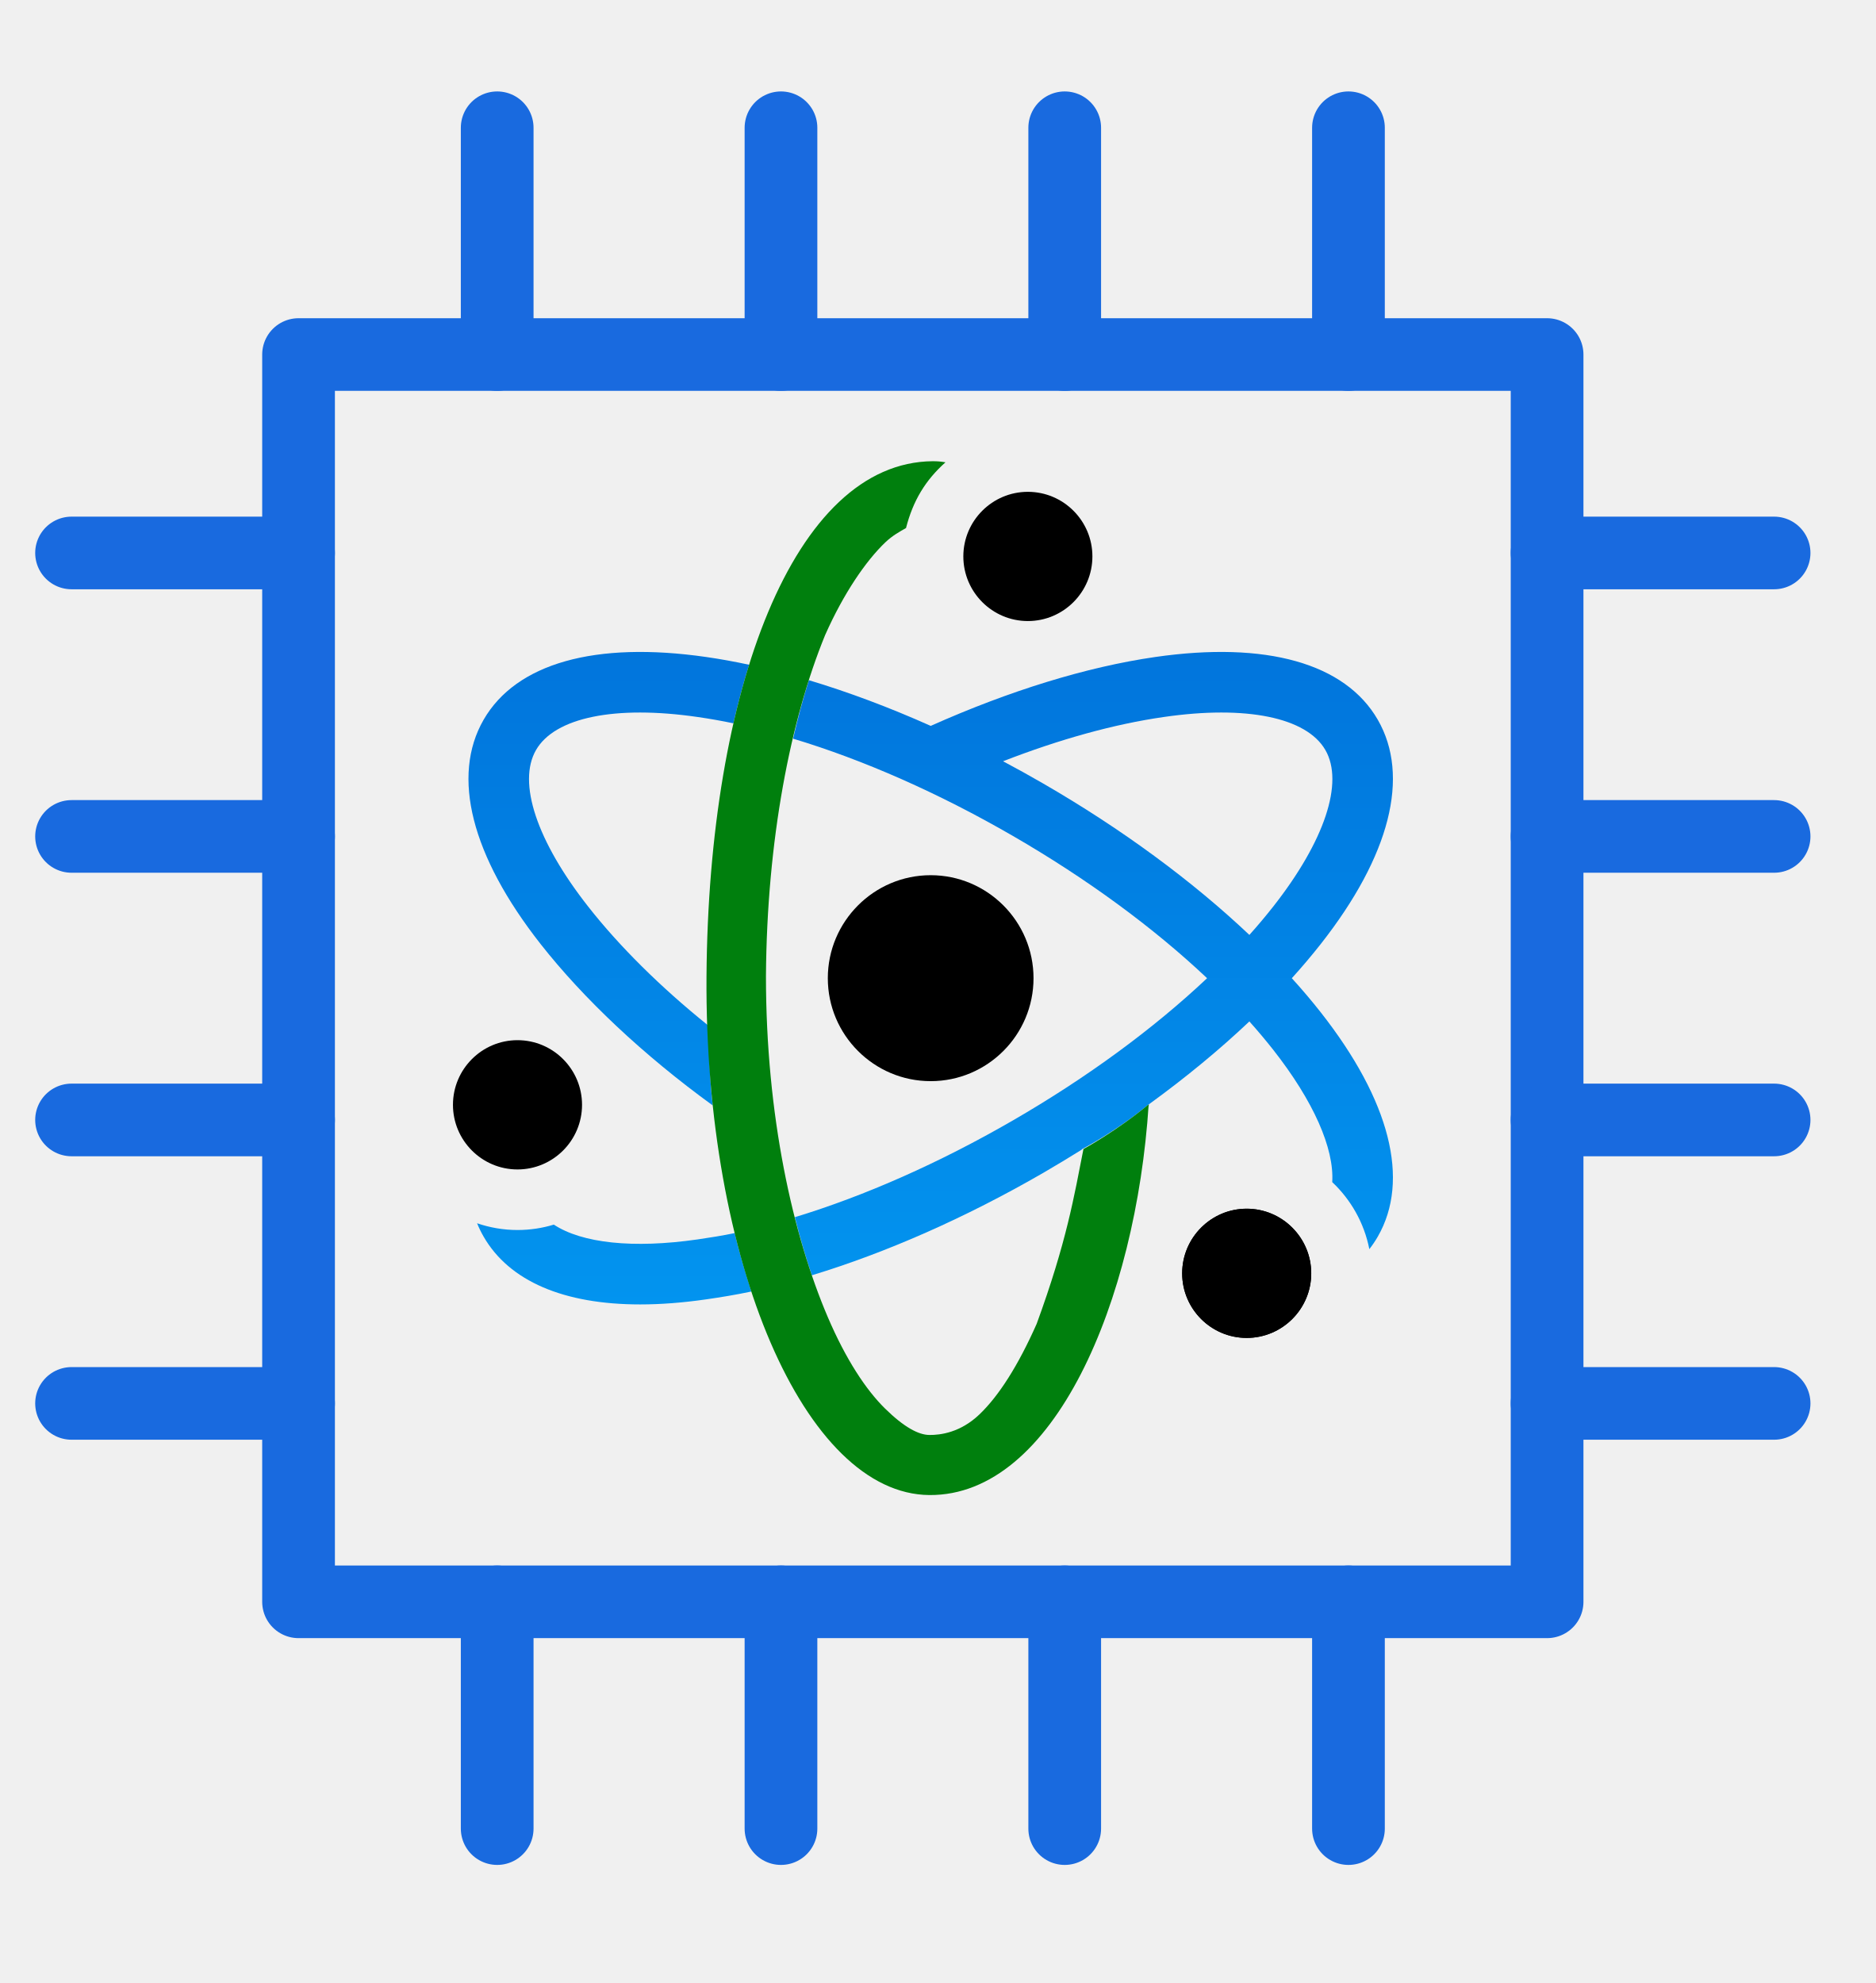
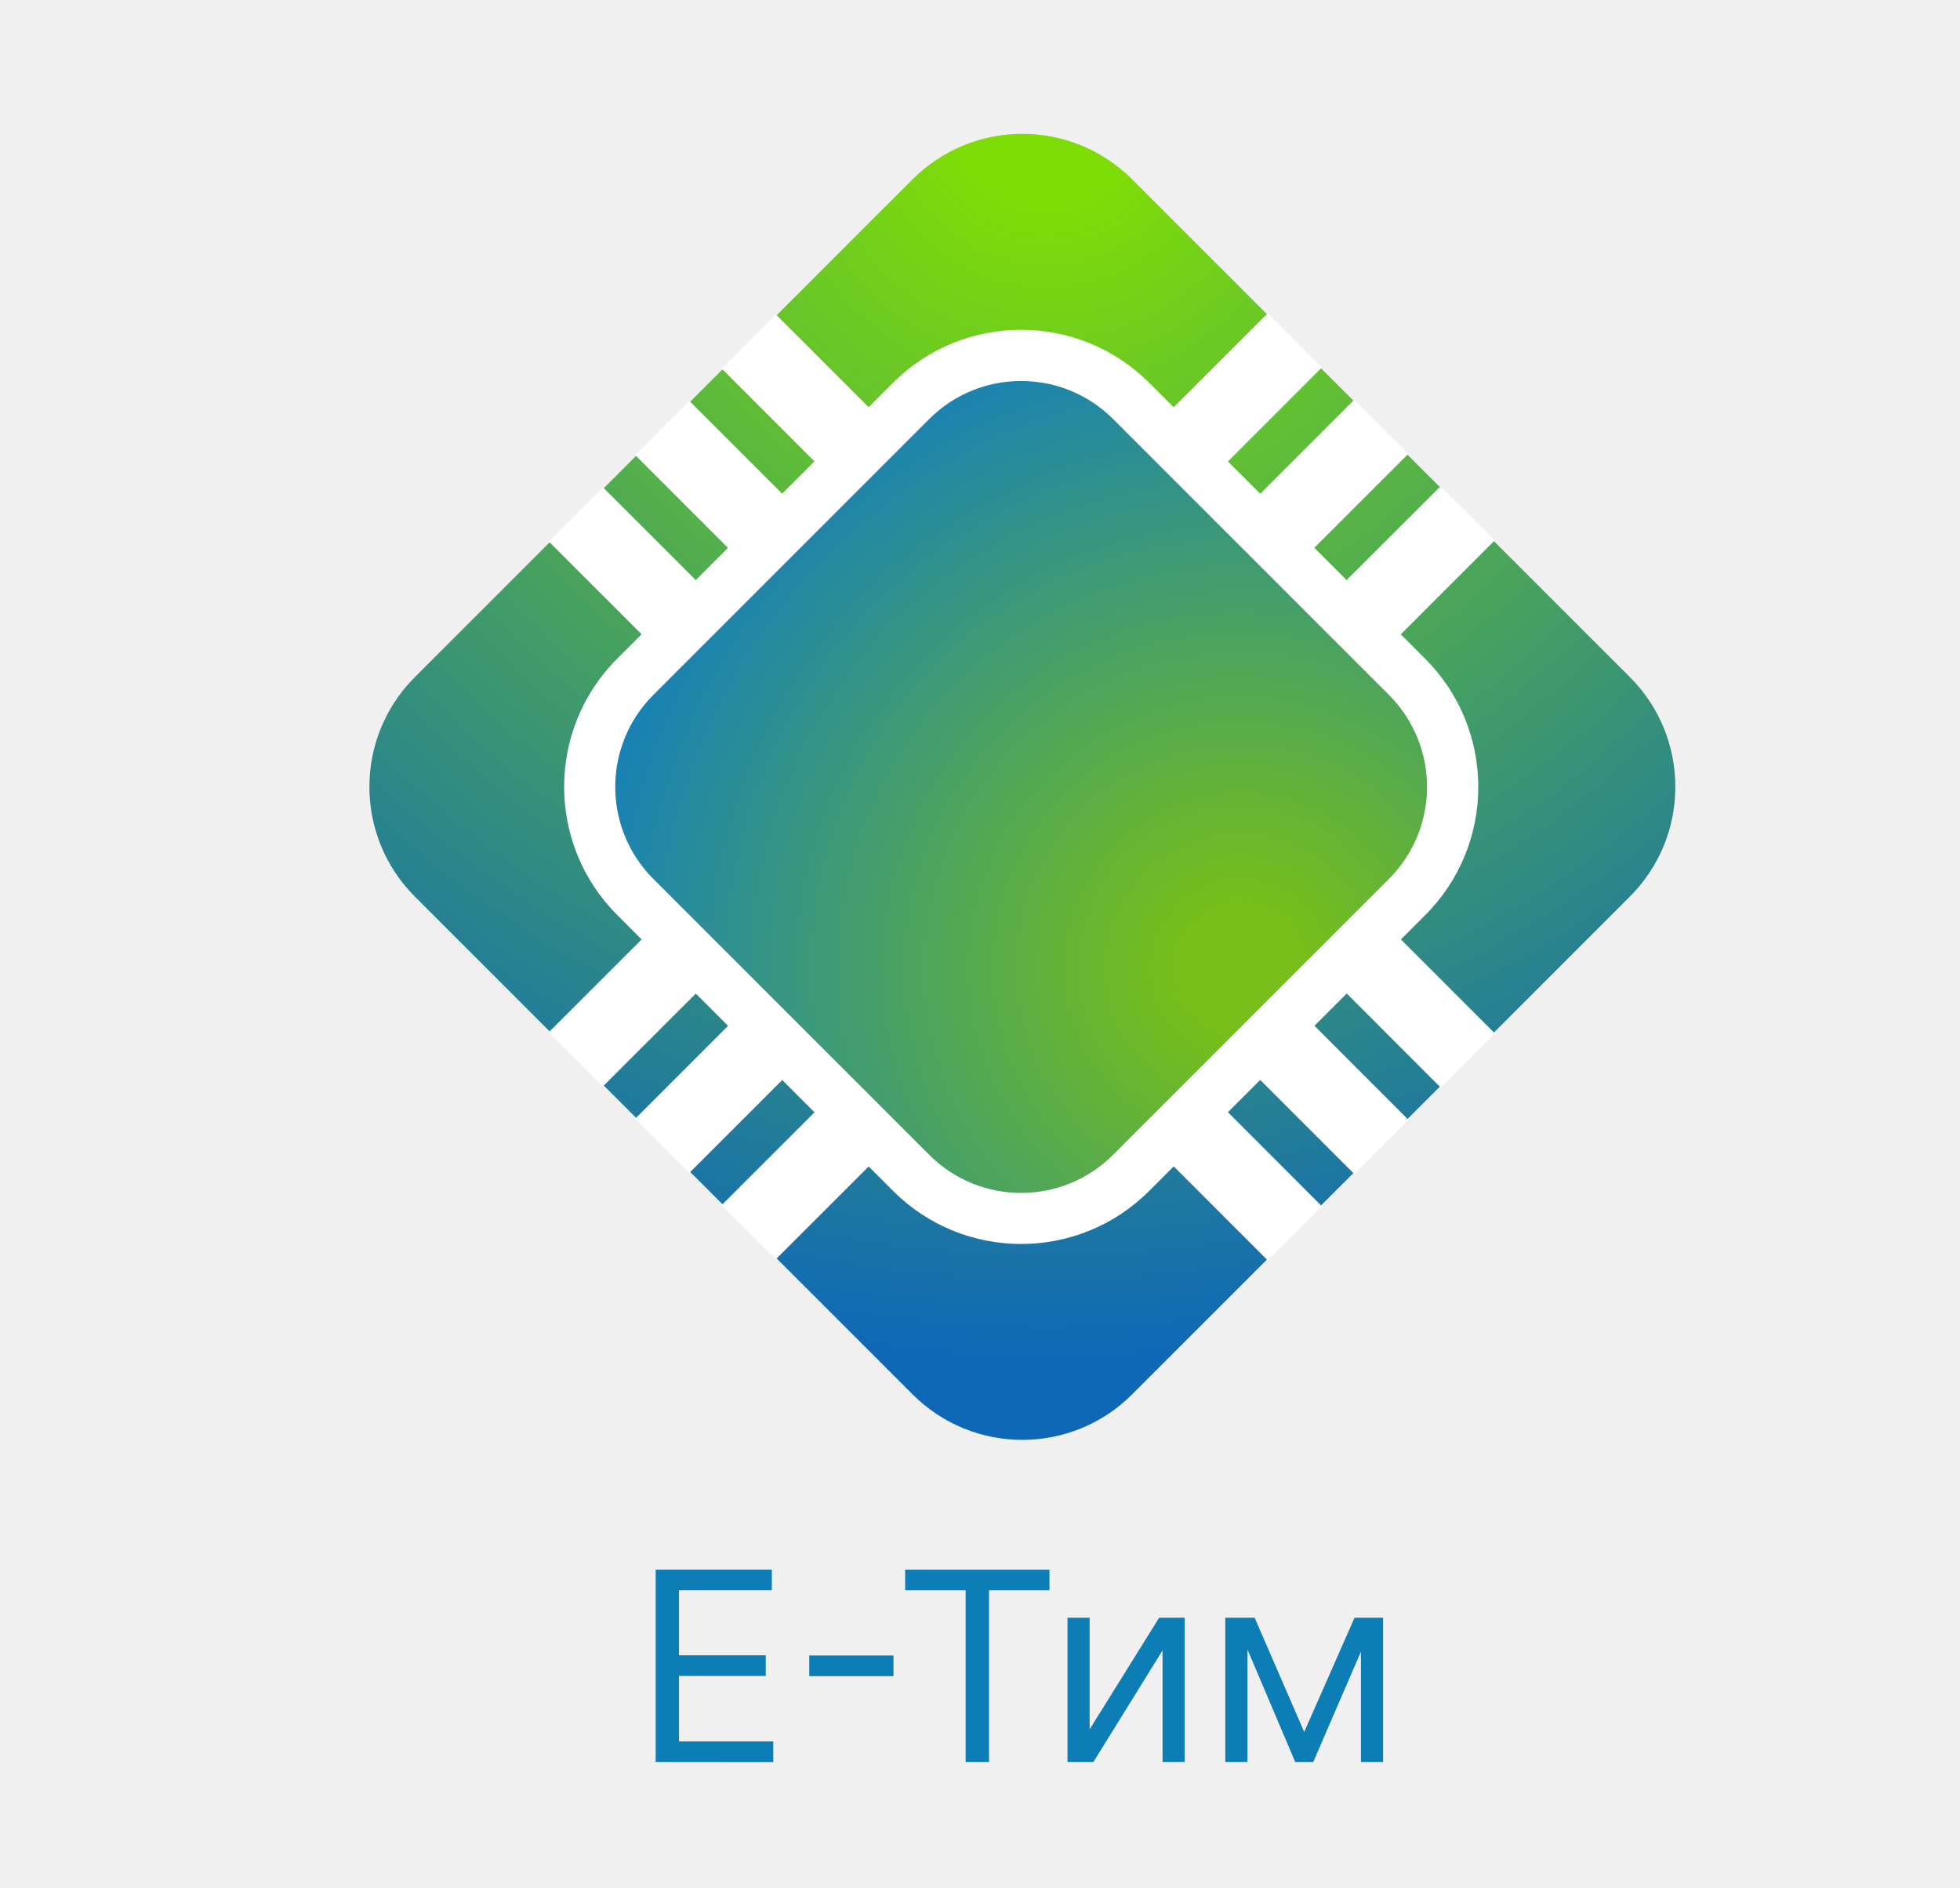
- <svg xmlns="http://www.w3.org/2000/svg" width="140px" height="148px" viewBox="0 0 140 148" version="1.1">
+ <svg xmlns="http://www.w3.org/2000/svg" id="Layer_1" data-name="Layer 1" viewBox="0 0 838 807">
  <defs>
-     <linearGradient id="linear0" gradientUnits="userSpaceOnUse" x1="384.006" y1="65.712" x2="384.006" y2="742.247" gradientTransform="matrix(0.180879,0,0,0.180708,0,0)">
-       <stop offset="0" style="stop-color:rgb(0%,36.863%,80.784%);stop-opacity:1;" />
-       <stop offset="1" style="stop-color:rgb(1.176%,67.059%,99.216%);stop-opacity:1;" />
-     </linearGradient>
-     <linearGradient id="linear1" gradientUnits="userSpaceOnUse" x1="384.006" y1="65.712" x2="384.006" y2="742.247" gradientTransform="matrix(0.180879,0,0,0.180708,0,0)">
-       <stop offset="0" style="stop-color:rgb(0%,36.863%,80.784%);stop-opacity:1;" />
-       <stop offset="1" style="stop-color:rgb(1.176%,67.059%,99.216%);stop-opacity:1;" />
-     </linearGradient>
-     <linearGradient id="linear2" gradientUnits="userSpaceOnUse" x1="384.006" y1="65.712" x2="384.006" y2="742.247" gradientTransform="matrix(0.180879,0,0,0.180708,0,0)">
-       <stop offset="0" style="stop-color:rgb(0%,36.863%,80.784%);stop-opacity:1;" />
-       <stop offset="1" style="stop-color:rgb(1.176%,67.059%,99.216%);stop-opacity:1;" />
-     </linearGradient>
-     <clipPath id="clip1">
-       <path d="M 52 34.426 L 86 34.426 L 86 111.586 L 52 111.586 Z M 52 34.426 " />
-     </clipPath>
+     <style>.cls-1{fill:#0d7db5;}.cls-2{fill:url(#radial-gradient);}.cls-3{fill:url(#radial-gradient-2);}.cls-4{fill:#fff;}</style>
+     <radialGradient id="radial-gradient" cx="120.86" cy="824.71" r="1" gradientTransform="matrix(379.66, 379.66, 379.66, -379.66, -358547.49, 267269.3)" gradientUnits="userSpaceOnUse">
+       <stop offset="0.08" stop-color="#7edc07" />
+       <stop offset="1" stop-color="#0f68b7" />
+     </radialGradient>
+     <radialGradient id="radial-gradient-2" cx="120.64" cy="824.84" r="1" gradientTransform="matrix(337.83, 0, 0, -337.83, -40225.65, 279069.78)" gradientUnits="userSpaceOnUse">
+       <stop offset="0.08" stop-color="#76bf19" />
+       <stop offset="1" stop-color="#0373d8" />
+     </radialGradient>
  </defs>
-   <g id="surface1">
-     <path style="fill:none;stroke-width:30;stroke-linecap:round;stroke-linejoin:round;stroke:rgb(9.804%,41.569%,87.451%);stroke-opacity:1;stroke-miterlimit:10;" d="M 638.334 146.429 L 123.183 146.429 L 123.183 661.568 L 638.334 661.568 Z M 638.334 146.429 " transform="matrix(0.180879,0,0,0.180708,0,0)" />
-     <path style="fill:none;stroke-width:30;stroke-linecap:round;stroke-linejoin:round;stroke:rgb(9.804%,41.569%,87.451%);stroke-opacity:1;stroke-miterlimit:10;" d="M 205.14 52.765 L 205.14 146.429 " transform="matrix(0.180879,0,0,0.180708,0,0)" />
-     <path style="fill:none;stroke-width:30;stroke-linecap:round;stroke-linejoin:round;stroke:rgb(9.804%,41.569%,87.451%);stroke-opacity:1;stroke-miterlimit:10;" d="M 205.14 661.568 L 205.14 755.232 " transform="matrix(0.180879,0,0,0.180708,0,0)" />
-     <path style="fill:none;stroke-width:30;stroke-linecap:round;stroke-linejoin:round;stroke:rgb(9.804%,41.569%,87.451%);stroke-opacity:1;stroke-miterlimit:10;" d="M 439.305 52.765 L 439.305 146.429 " transform="matrix(0.180879,0,0,0.180708,0,0)" />
-     <path style="fill:none;stroke-width:30;stroke-linecap:round;stroke-linejoin:round;stroke:rgb(9.804%,41.569%,87.451%);stroke-opacity:1;stroke-miterlimit:10;" d="M 439.305 661.568 L 439.305 755.232 " transform="matrix(0.180879,0,0,0.180708,0,0)" />
-     <path style="fill:none;stroke-width:30;stroke-linecap:round;stroke-linejoin:round;stroke:rgb(9.804%,41.569%,87.451%);stroke-opacity:1;stroke-miterlimit:10;" d="M 322.234 52.765 L 322.234 146.429 " transform="matrix(0.180879,0,0,0.180708,0,0)" />
-     <path style="fill:none;stroke-width:30;stroke-linecap:round;stroke-linejoin:round;stroke:rgb(9.804%,41.569%,87.451%);stroke-opacity:1;stroke-miterlimit:10;" d="M 322.234 661.568 L 322.234 755.232 " transform="matrix(0.180879,0,0,0.180708,0,0)" />
-     <path style="fill:none;stroke-width:30;stroke-linecap:round;stroke-linejoin:round;stroke:rgb(9.804%,41.569%,87.451%);stroke-opacity:1;stroke-miterlimit:10;" d="M 556.377 52.765 L 556.377 146.429 " transform="matrix(0.180879,0,0,0.180708,0,0)" />
-     <path style="fill:none;stroke-width:30;stroke-linecap:round;stroke-linejoin:round;stroke:rgb(9.804%,41.569%,87.451%);stroke-opacity:1;stroke-miterlimit:10;" d="M 556.377 661.568 L 556.377 755.232 " transform="matrix(0.180879,0,0,0.180708,0,0)" />
-     <path style="fill:none;stroke-width:30;stroke-linecap:round;stroke-linejoin:round;stroke:rgb(9.804%,41.569%,87.451%);stroke-opacity:1;stroke-miterlimit:10;" d="M 731.996 228.377 L 638.334 228.377 " transform="matrix(0.180879,0,0,0.180708,0,0)" />
-     <path style="fill:none;stroke-width:30;stroke-linecap:round;stroke-linejoin:round;stroke:rgb(9.804%,41.569%,87.451%);stroke-opacity:1;stroke-miterlimit:10;" d="M 123.183 228.377 L 29.522 228.377 " transform="matrix(0.180879,0,0,0.180708,0,0)" />
-     <path style="fill:none;stroke-width:30;stroke-linecap:round;stroke-linejoin:round;stroke:rgb(9.804%,41.569%,87.451%);stroke-opacity:1;stroke-miterlimit:10;" d="M 731.996 462.547 L 638.334 462.547 " transform="matrix(0.180879,0,0,0.180708,0,0)" />
-     <path style="fill:none;stroke-width:30;stroke-linecap:round;stroke-linejoin:round;stroke:rgb(9.804%,41.569%,87.451%);stroke-opacity:1;stroke-miterlimit:10;" d="M 123.183 462.547 L 29.522 462.547 " transform="matrix(0.180879,0,0,0.180708,0,0)" />
-     <path style="fill:none;stroke-width:30;stroke-linecap:round;stroke-linejoin:round;stroke:rgb(9.804%,41.569%,87.451%);stroke-opacity:1;stroke-miterlimit:10;" d="M 731.996 345.451 L 638.334 345.451 " transform="matrix(0.180879,0,0,0.180708,0,0)" />
-     <path style="fill:none;stroke-width:30;stroke-linecap:round;stroke-linejoin:round;stroke:rgb(9.804%,41.569%,87.451%);stroke-opacity:1;stroke-miterlimit:10;" d="M 123.183 345.451 L 29.522 345.451 " transform="matrix(0.180879,0,0,0.180708,0,0)" />
-     <path style="fill:none;stroke-width:30;stroke-linecap:round;stroke-linejoin:round;stroke:rgb(9.804%,41.569%,87.451%);stroke-opacity:1;stroke-miterlimit:10;" d="M 731.996 579.621 L 638.334 579.621 " transform="matrix(0.180879,0,0,0.180708,0,0)" />
-     <path style="fill:none;stroke-width:30;stroke-linecap:round;stroke-linejoin:round;stroke:rgb(9.804%,41.569%,87.451%);stroke-opacity:1;stroke-miterlimit:10;" d="M 123.183 579.621 L 29.522 579.621 " transform="matrix(0.180879,0,0,0.180708,0,0)" />
-     <path style=" stroke:none;fill-rule:nonzero;fill:rgb(0%,0%,0%);fill-opacity:1;" d="M 69.457 65.32 C 65.227 65.32 61.781 68.77 61.781 73.008 C 61.781 77.246 65.227 80.691 69.457 80.691 C 73.691 80.691 77.133 77.246 77.133 73.008 C 77.133 68.77 73.691 65.32 69.457 65.32 Z M 69.457 65.32 " />
-     <path style=" stroke:none;fill-rule:nonzero;fill:rgb(0%,0%,0%);fill-opacity:1;" d="M 43.438 82.457 C 43.438 79.797 41.277 77.633 38.621 77.633 C 35.965 77.633 33.805 79.797 33.805 82.457 C 33.805 85.117 35.965 87.281 38.621 87.281 C 41.277 87.281 43.438 85.117 43.438 82.457 Z M 43.438 82.457 " />
-     <path style=" stroke:none;fill-rule:nonzero;fill:rgb(0%,0%,0%);fill-opacity:1;" d="M 93.043 90.211 C 90.387 90.211 88.227 92.375 88.227 95.035 C 88.227 97.695 90.387 99.855 93.043 99.855 C 95.695 99.855 97.859 97.695 97.859 95.035 C 97.859 92.375 95.695 90.211 93.043 90.211 Z M 93.043 90.211 " />
-     <path style=" stroke:none;fill-rule:nonzero;fill:rgb(0%,0%,0%);fill-opacity:1;" d="M 76.711 46.352 C 79.367 46.352 81.527 44.188 81.527 41.527 C 81.527 38.871 79.367 36.707 76.711 36.707 C 74.055 36.707 71.895 38.871 71.895 41.527 C 71.895 44.188 74.055 46.352 76.711 46.352 Z M 76.711 46.352 " />
-     <path style=" stroke:none;fill-rule:nonzero;fill:rgb(0%,0%,0%);fill-opacity:1;" d="M 93.043 90.211 C 90.387 90.211 88.227 92.375 88.227 95.035 C 88.227 97.695 90.387 99.855 93.043 99.855 C 95.695 99.855 97.859 97.695 97.859 95.035 C 97.859 92.375 95.695 90.211 93.043 90.211 Z M 93.043 90.211 " />
-     <path style=" stroke:none;fill-rule:evenodd;fill:url(#linear0);" d="M 80.73 85.805 C 80.734 85.793 80.734 85.785 80.738 85.777 C 80.738 85.777 83.379 84.387 85.727 82.422 C 85.719 82.562 85.707 82.703 85.699 82.84 C 85.715 82.703 85.73 82.562 85.742 82.422 C 88.48 80.434 91.004 78.355 93.242 76.234 C 93.875 76.941 94.465 77.645 95.02 78.348 C 98.039 82.191 99.582 85.715 99.426 88.227 C 100.82 89.539 101.812 91.277 102.195 93.23 C 102.426 92.934 102.637 92.621 102.824 92.297 C 105.254 88.082 103.742 82.137 98.566 75.551 C 97.898 74.703 97.18 73.852 96.41 73.008 C 97.18 72.16 97.898 71.309 98.566 70.461 C 103.742 63.875 105.254 57.93 102.824 53.715 C 100.395 49.504 94.496 47.84 86.215 49.035 C 81.078 49.777 75.32 51.559 69.461 54.176 C 66.375 52.797 63.32 51.652 60.367 50.766 C 59.934 52.137 59.539 53.594 59.188 55.129 C 64.43 56.707 70.055 59.188 75.582 62.383 C 81.125 65.586 86.094 69.238 90.086 73.008 C 86.094 76.773 81.125 80.426 75.582 83.629 C 70.102 86.797 64.523 89.262 59.32 90.844 C 59.703 92.379 60.133 93.828 60.59 95.18 C 66.145 93.492 72.059 90.887 77.84 87.547 C 78.82 86.977 79.785 86.395 80.73 85.805 Z M 98.914 55.977 C 97.512 53.543 93.004 52.621 86.859 53.512 C 83.152 54.043 79.078 55.176 74.859 56.816 C 75.855 57.344 76.848 57.895 77.84 58.469 C 83.703 61.855 88.977 65.742 93.242 69.777 C 93.875 69.074 94.465 68.367 95.02 67.664 C 98.859 62.777 100.316 58.406 98.914 55.977 Z M 98.914 55.977 " />
-     <path style=" stroke:none;fill-rule:nonzero;fill:url(#linear1);" d="M 55.906 49.613 C 54.816 49.379 53.746 49.184 52.703 49.035 C 44.422 47.84 38.523 49.504 36.094 53.715 C 33.664 57.93 35.176 63.875 40.348 70.461 C 43.555 74.539 48 78.734 53.188 82.5 C 52.918 79.961 52.988 79.285 52.809 76.5 C 49.281 73.66 46.211 70.613 43.898 67.664 C 40.059 62.777 38.602 58.406 40.004 55.977 C 41.406 53.543 45.91 52.621 52.059 53.512 C 52.93 53.637 53.824 53.793 54.734 53.984 C 55.082 52.461 55.473 51 55.906 49.613 Z M 55.906 49.613 " />
-     <path style=" stroke:none;fill-rule:nonzero;fill:url(#linear2);" d="M 56.074 96.391 C 55.633 95.008 55.188 93.555 54.832 92.031 C 53.93 92.219 52.922 92.379 52.059 92.504 C 47.238 93.199 43.43 92.781 41.332 91.398 C 40.473 91.66 39.566 91.801 38.621 91.801 C 37.566 91.801 36.551 91.621 35.605 91.297 C 35.746 91.641 35.906 91.973 36.094 92.297 C 38.008 95.621 42.078 97.355 47.777 97.355 C 49.305 97.355 50.949 97.23 52.703 96.977 C 53.746 96.828 54.984 96.625 56.074 96.391 Z M 56.074 96.391 " />
-     <g clip-path="url(#clip1)" clip-rule="nonzero">
-       <path style=" stroke:none;fill-rule:nonzero;fill:rgb(0%,49.804%,5.098%);fill-opacity:1;" d="M 80.859 85.758 C 80.164 89.281 79.605 92.688 77.367 98.805 C 75.98 101.93 74.547 104.176 73.098 105.562 C 71.672 106.926 70.176 107.105 69.363 107.098 C 68.551 107.094 67.461 106.512 66.051 105.125 C 64.621 103.719 63.133 101.461 61.785 98.316 C 59.172 92.199 57.164 83.27 57.164 72.859 C 57.234 62.695 58.988 53.734 61.578 47.402 C 62.965 44.277 64.617 41.871 66.066 40.484 C 66.613 39.961 67.16 39.672 67.617 39.41 C 68.141 37.363 69.07 35.836 70.562 34.504 C 70.18 34.441 70.004 34.426 69.617 34.422 C 59.223 34.504 52.879 51.539 52.727 72.859 C 52.574 94.176 60.07 111.512 69.363 111.582 C 78.656 111.648 84.781 97.098 85.727 82.422 C 83.379 84.387 80.859 85.758 80.859 85.758 Z M 80.859 85.758 " />
-     </g>
-   </g>
+   <path class="cls-1" d="M280.34,753.29V671.05H330v8.83H290.3v27.79h37.1v8.84H290.3v28h40.31v8.83Z" />
+   <path class="cls-1" d="M382,707.75v8.84H346v-8.84Z" />
+   <path class="cls-1" d="M387,679.88v-8.83h61.69v8.83H422.86v73.41h-10V679.88Z" />
+   <path class="cls-1" d="M465.88,739.32l29.72-47.71h10.92v61.68h-9.47V705.58l-29.56,47.71H456.41V691.61h9.47Z" />
+   <path class="cls-1" d="M557.61,740.44l21.53-48.83h9l-26.66,61.68h-7.71l-26.18-61.68h8.83Zm-24.25-48.83v61.68h-9.48V691.61Zm48.51,61.68V691.61h9.47v61.68Z" />
+   <path class="cls-2" d="M696.87,289.49,484,76.64a66.33,66.33,0,0,0-93.8,0L177.36,289.49a66.33,66.33,0,0,0,0,93.8L390.21,596.15a66.33,66.33,0,0,0,93.8,0L696.87,383.29A66.33,66.33,0,0,0,696.87,289.49Z" />
+   <path class="cls-3" d="M389.58,171.35l-118,118a66.5,66.5,0,0,0,0,94l118,118a66.5,66.5,0,0,0,94,0l118-118a66.5,66.5,0,0,0,0-94l-118-118A66.5,66.5,0,0,0,389.58,171.35Z" />
+   <path class="cls-4" d="M616,465l23.16-23.16-40.2-40.21,10.45-10.45a77.5,77.5,0,0,0,0-109.47L598.9,271.2,639.1,231l-23.16-23.16L575.74,248l-13.8-13.8L602.15,194,579,170.88l-40.21,40.2L525,197.29l40.2-40.21L542,133.92l-40.2,40.21-10.5-10.5a77.5,77.5,0,0,0-109.47,0l-10.45,10.45-39.69-39.69-23.16,23.16,39.69,39.69-13.82,13.82-39.69-39.69-23.16,23.16,39.69,39.69L297.48,248l-39.7-39.68-23.16,23.16,39.7,39.68-10.49,10.49a77.5,77.5,0,0,0,0,109.47l10.5,10.5-39.69,39.68,23.16,23.16,39.69-39.68,13.79,13.79-39.69,39.69,23.16,23.16,39.69-39.69,13.8,13.8-39.69,39.68,23.16,23.16L371.4,498.7l10.46,10.46a77.41,77.41,0,0,0,109.47,0l10.5-10.51L542,538.85l23.16-23.16L525,475.5l13.8-13.8L579,501.9l23.16-23.16L562,438.54l13.8-13.8ZM475.89,493.72a55.56,55.56,0,0,1-78.59,0l-118-118a55.63,55.63,0,0,1,0-78.59l118-118h0a55.63,55.63,0,0,1,78.59,0l118,118a55.65,55.65,0,0,1,0,78.59Z" />
</svg>
